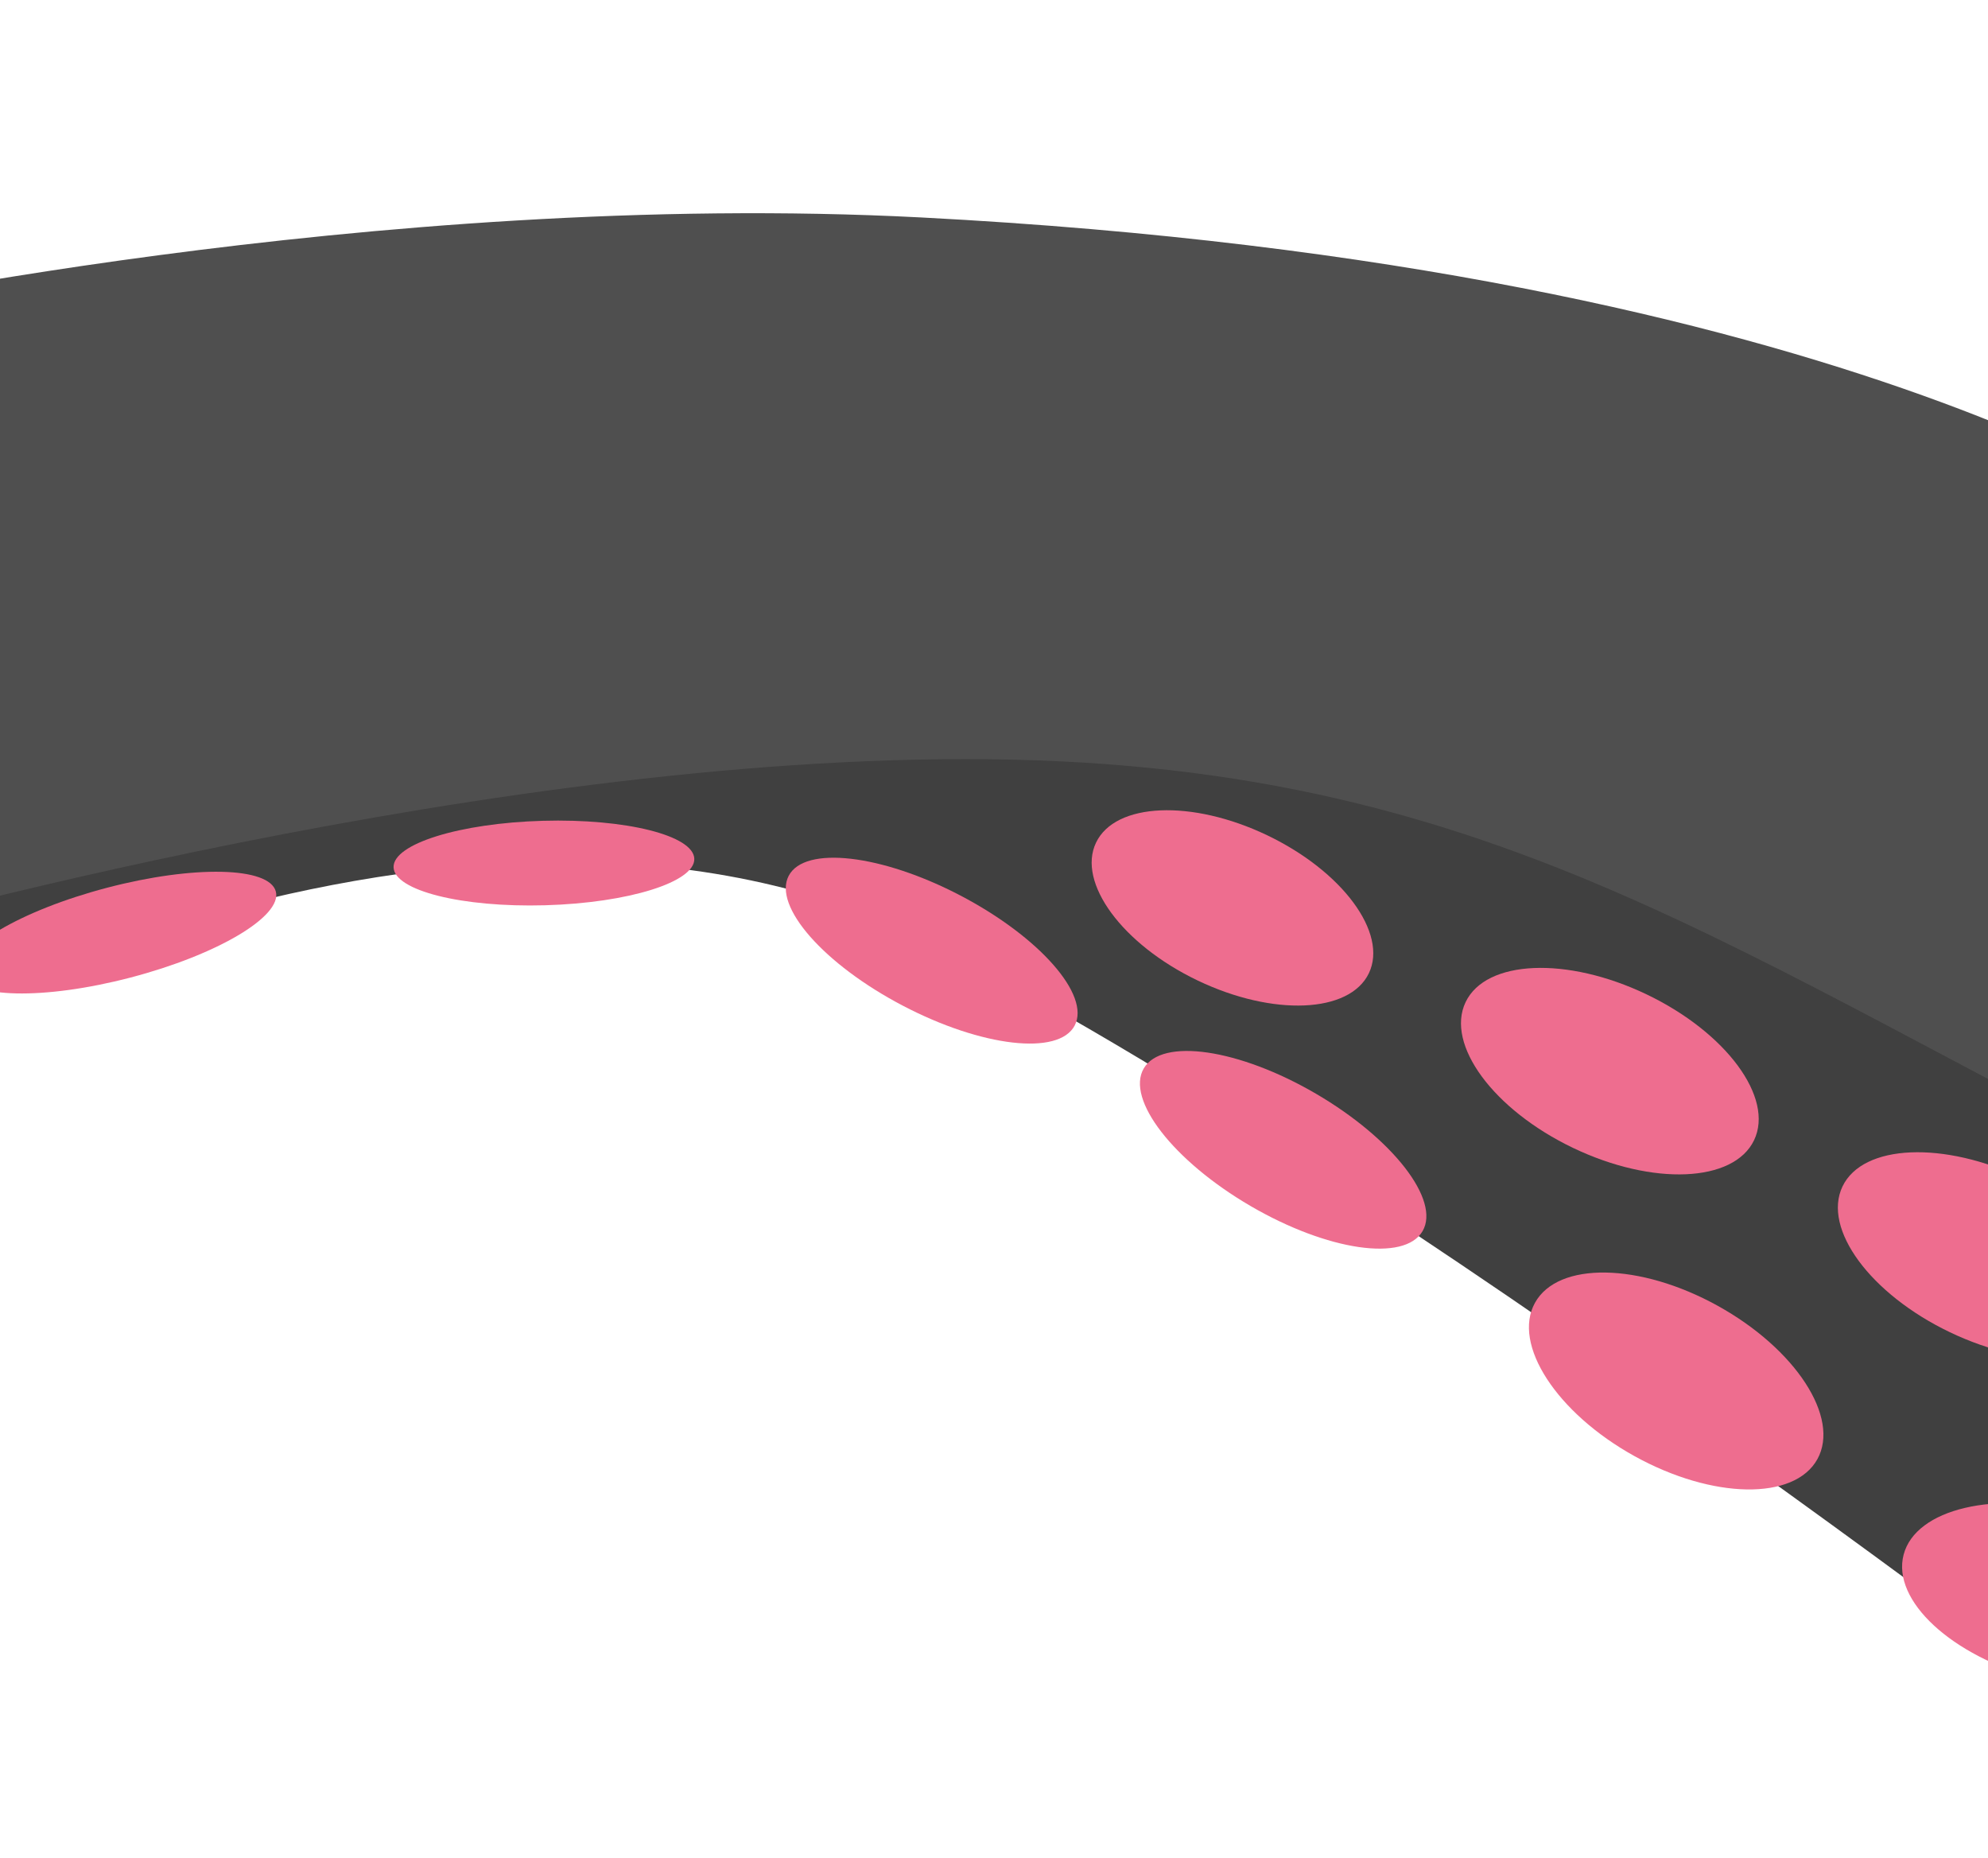
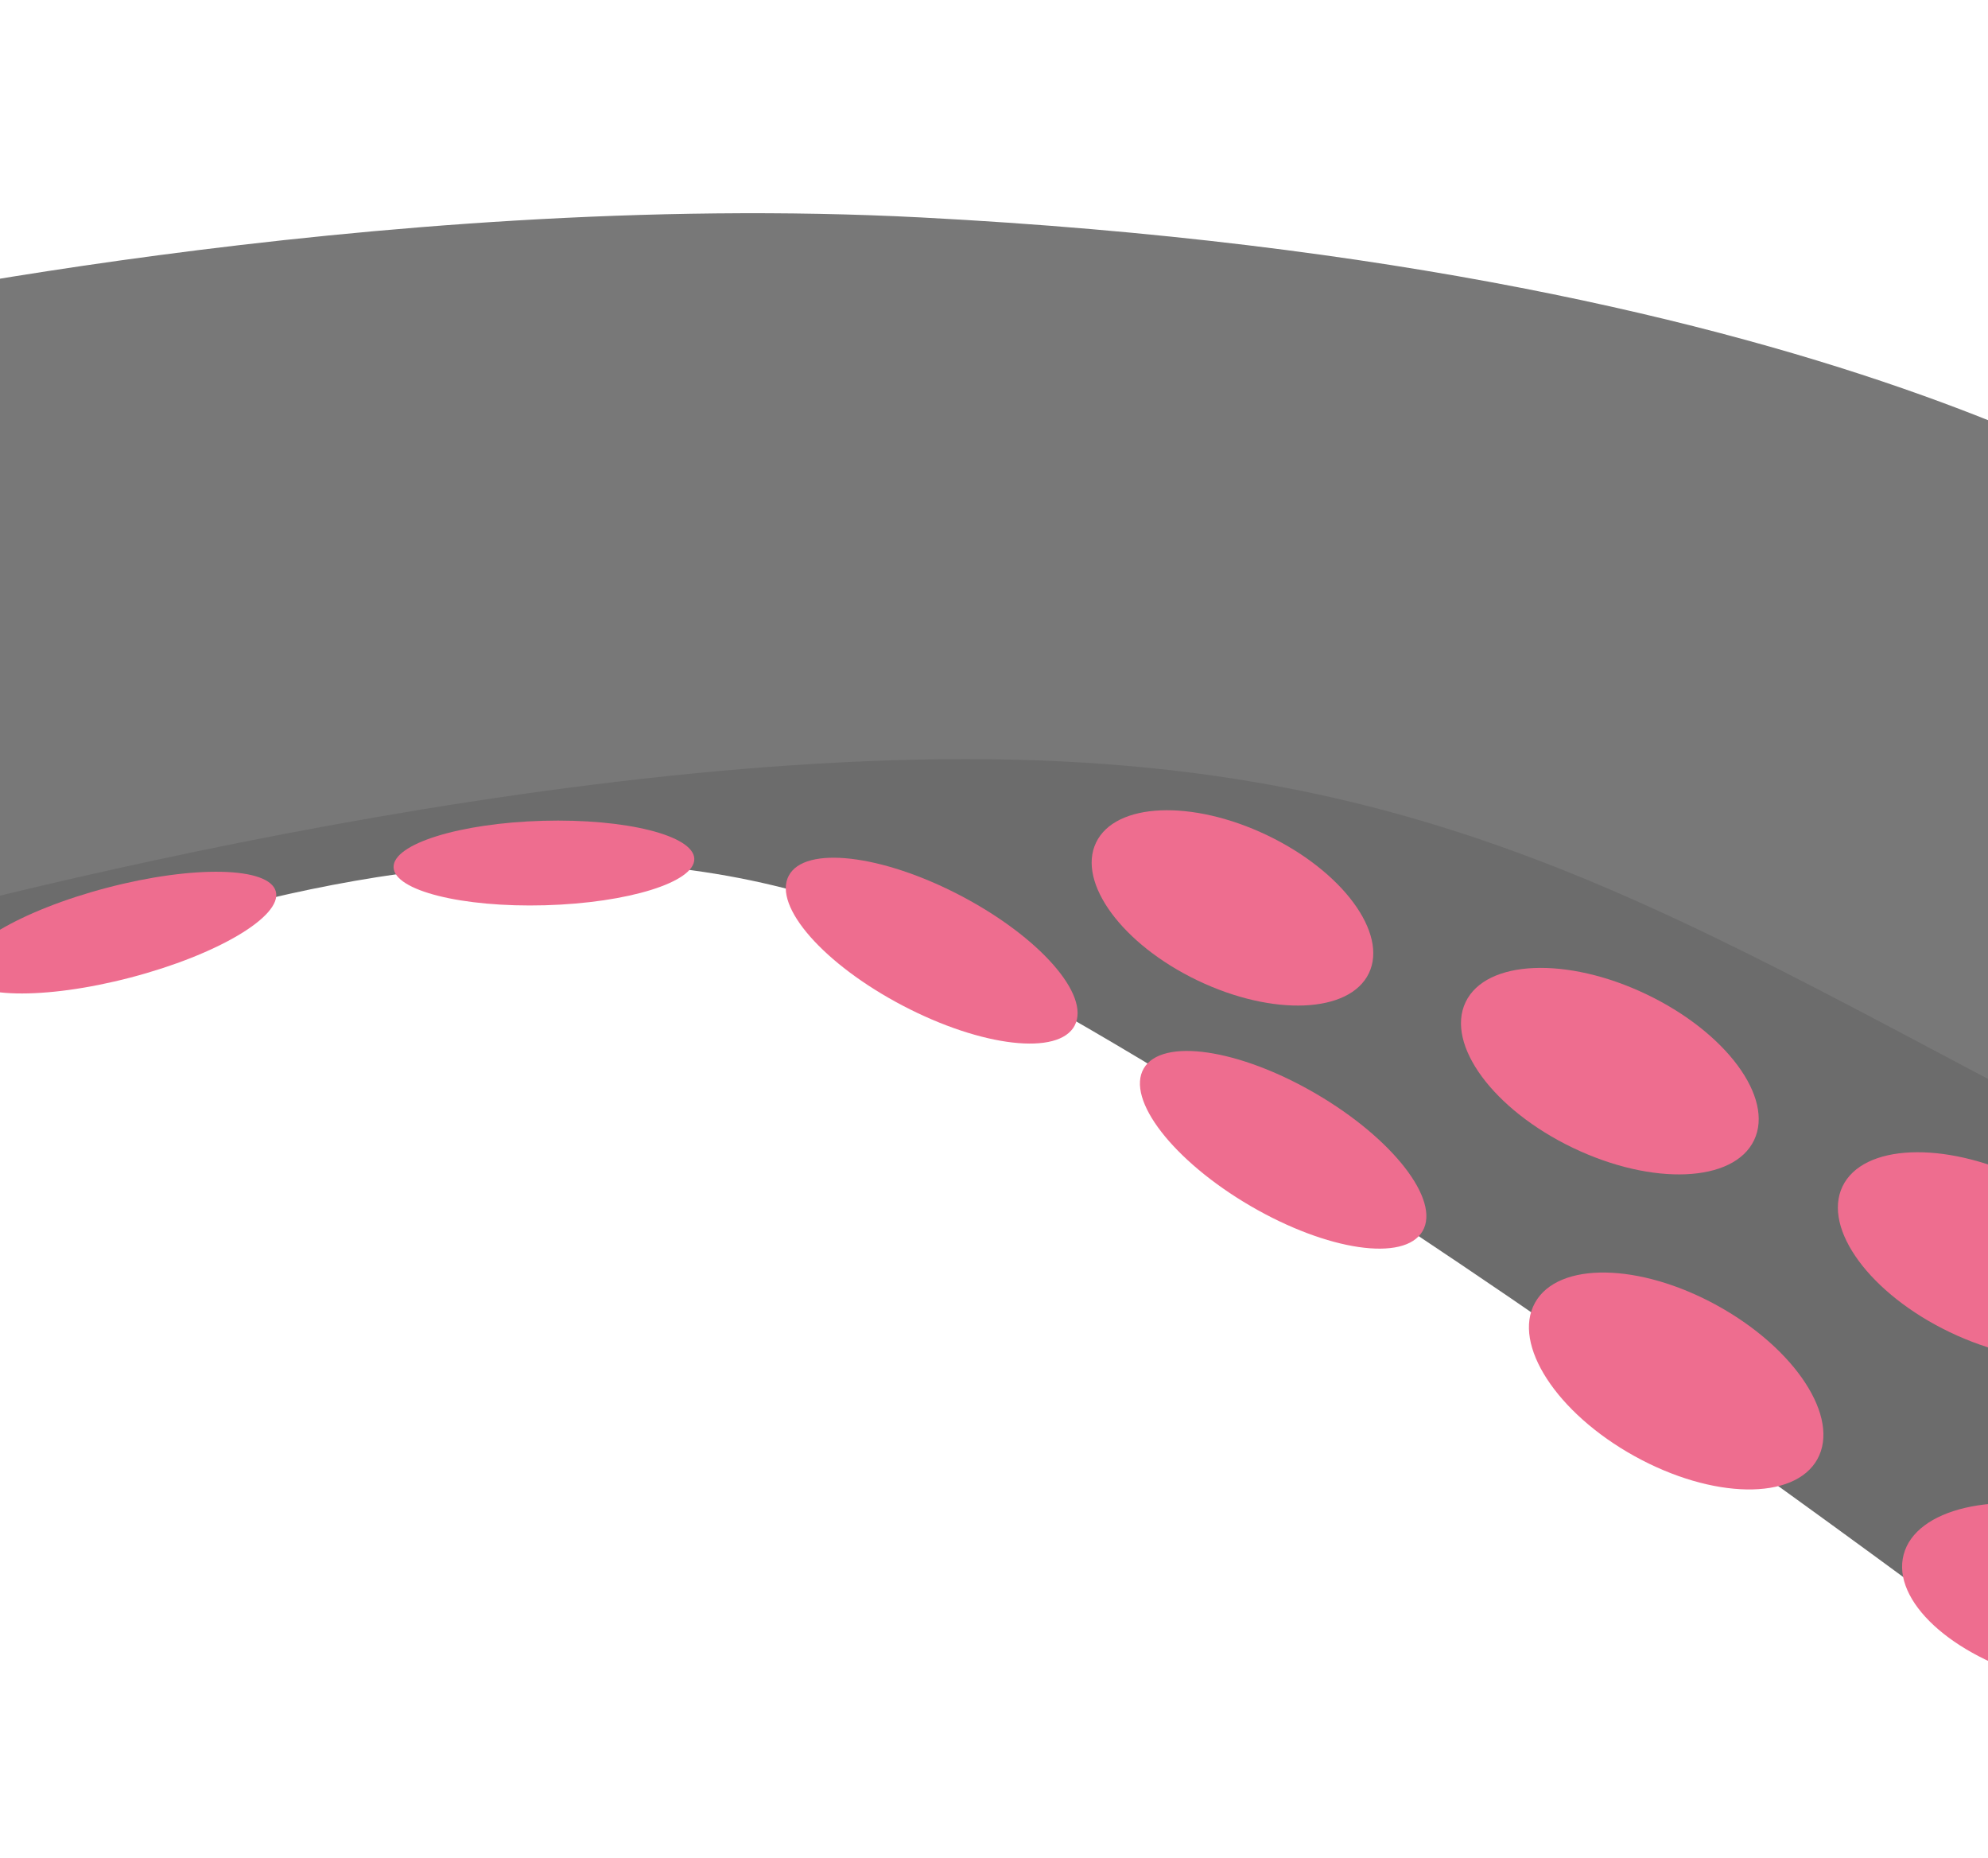
<svg xmlns="http://www.w3.org/2000/svg" width="1920" height="1794" viewBox="0 0 1920 1794" fill="none">
-   <mask id="mask0" mask-type="alpha" maskUnits="userSpaceOnUse" x="-354" y="0" width="3042" height="1794">
-     <rect x="-353.341" width="3040.7" height="1793.61" fill="#C4C4C4" />
+   <mask id="mask0" maskUnits="userSpaceOnUse" x="-354" y="0" width="3042" height="1794">
+     <path fill="#C4C4C4" d="M-353.341 0h3040.7v1793.61h-3040.7z" />
  </mask>
  <g mask="url(#mask0)">
-     <path d="M2080 1702.44V1125.99C2080 1125.67 2080.12 1125.57 2079.86 1125.38C2071.06 1119.03 1632.97 803.767 1237.5 733.644C442.552 592.689 -163 870.644 -163 870.644V1029.14C-163 1029.14 445 679.981 902 911.481C1339.42 1133.06 2045.22 1677.58 2078.76 1703.52C2079.42 1704.03 2080 1703.27 2080 1702.44Z" fill="#404040" />
-     <path d="M890 209.981C361.175 182.407 -183.244 302.726 -199.697 306.396C-200.153 306.497 -200.079 306.813 -200.079 307.281V916.142C-200.079 916.81 -199.801 917.398 -199.16 917.21C-172.382 909.349 433.962 732.981 932.5 732.981C1441.88 732.981 1669.76 923.31 2145.51 1157.76C2146.17 1158.09 2146.97 1157.61 2146.97 1156.87V523.231C2146.97 522.925 2147.06 522.818 2146.82 522.63C2138.74 516.357 1800.15 257.438 890 209.981Z" fill="#4F4F4F" />
+     <path d="M2080 1702.44v-576.45c0-.32.12-.42-.14-.61-8.8-6.35-446.89-321.613-842.36-391.736-794.948-140.955-1400.5 137-1400.5 137v158.496S445 679.981 902 911.481c437.42 221.579 1143.22 766.099 1176.76 792.039.66.51 1.24-.25 1.24-1.08z" fill="#404040" />
+     <path d="M890 209.981c-528.825-27.574-1073.244 92.745-1089.697 96.415-.456.101-.382.417-.382.885v608.861c0 .668.278 1.256.919 1.068 26.778-7.861 633.122-184.229 1131.66-184.229 509.38 0 737.26 190.329 1213.01 424.779.66.33 1.46-.15 1.46-.89V523.231c0-.306.09-.413-.15-.601-8.08-6.273-346.67-265.192-1256.82-312.649z" fill="#4F4F4F" />
  </g>
  <ellipse cx="525.334" cy="833.327" rx="145.282" ry="40.797" transform="rotate(178.387 525.334 833.327)" fill="#EE6D8F" />
  <ellipse cx="899.832" cy="917.925" rx="155.878" ry="60.015" transform="rotate(-152.379 899.832 917.925)" fill="#EE6D8F" />
  <ellipse cx="1239.26" cy="1110.23" rx="155.878" ry="62.743" transform="rotate(-149.739 1239.26 1110.23)" fill="#EE6D8F" />
  <ellipse cx="1190.31" cy="876.657" rx="146.065" ry="77.74" transform="rotate(-154.426 1190.31 876.657)" fill="#EE6D8F" />
  <ellipse cx="1554.78" cy="1034.28" rx="154.429" ry="82.191" transform="rotate(-154.426 1554.78 1034.28)" fill="#EE6D8F" />
  <ellipse cx="1618.84" cy="1333.46" rx="155.878" ry="82.963" transform="rotate(-151.034 1618.84 1333.46)" fill="#EE6D8F" />
  <ellipse cx="1918.78" cy="1212.28" rx="154.429" ry="82.191" transform="rotate(-154.426 1918.78 1212.28)" fill="#EE6D8F" />
  <ellipse cx="1989.26" cy="1540.8" rx="155.878" ry="82.963" transform="rotate(-165.26 1989.26 1540.8)" fill="#EE6D8F" />
  <ellipse cx="114.873" cy="900.507" rx="156.63" ry="44.813" transform="rotate(165.327 114.873 900.507)" fill="#EE6D8F" />
</svg>
